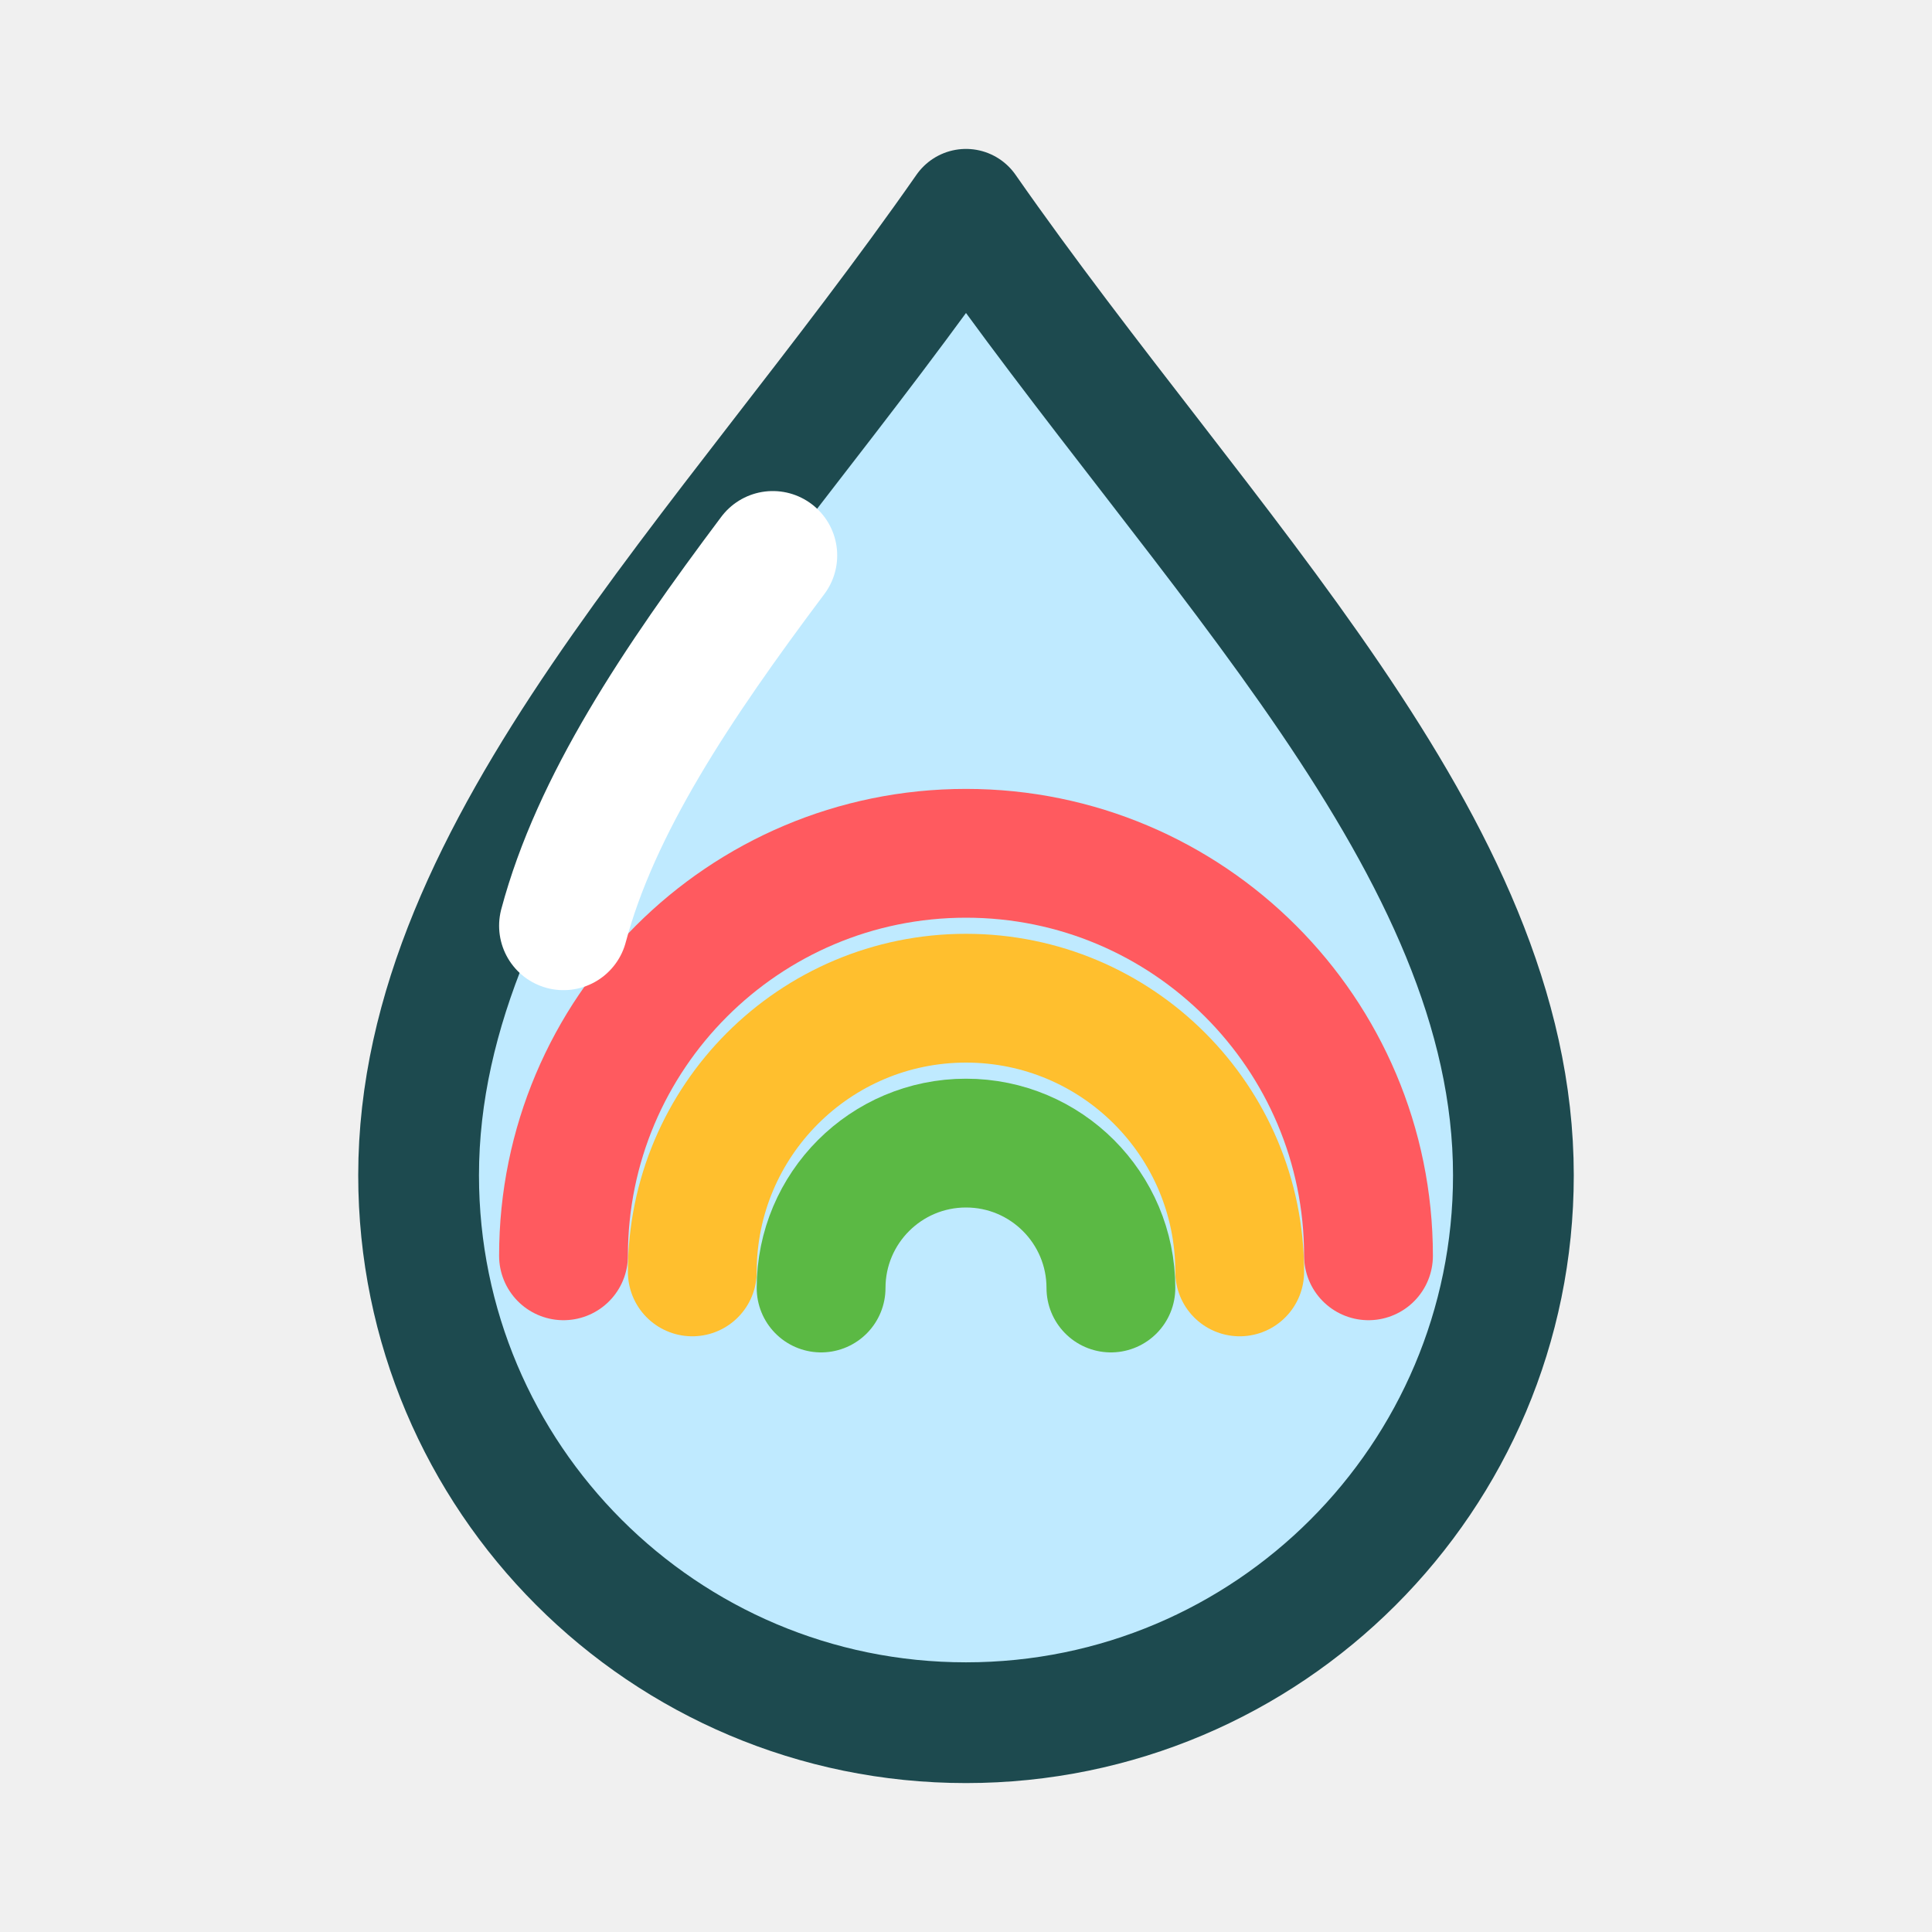
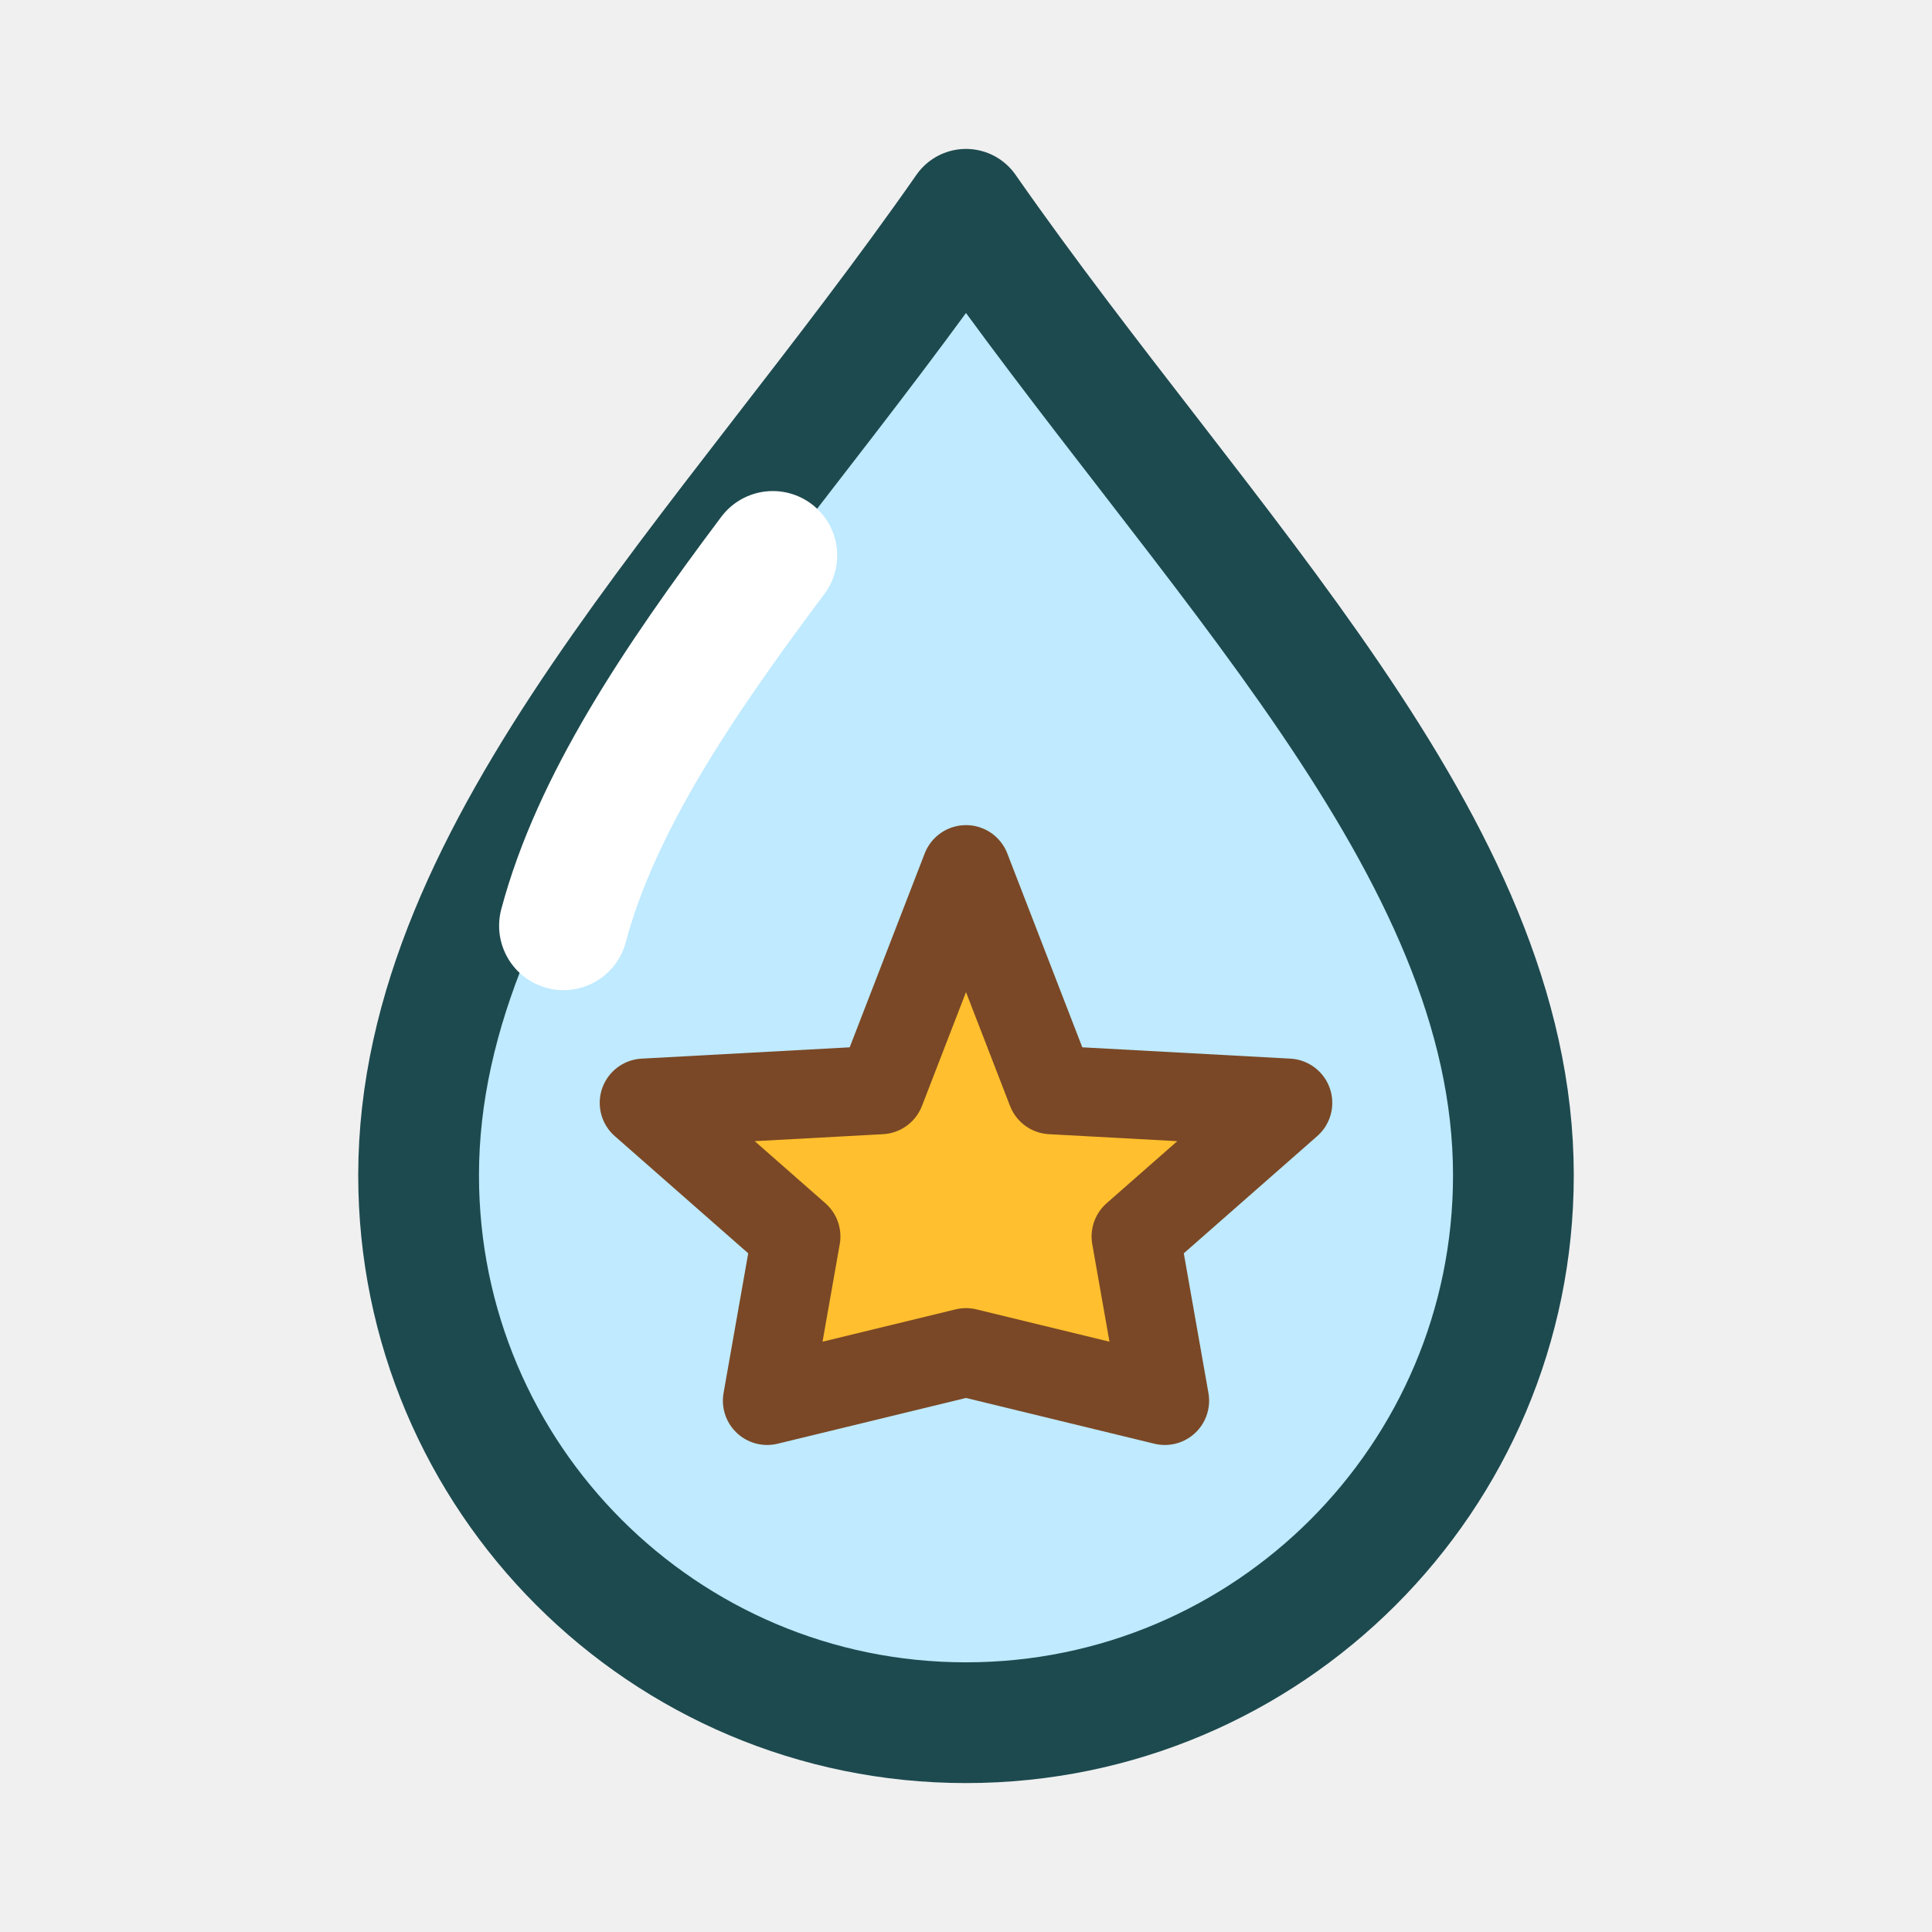
<svg xmlns="http://www.w3.org/2000/svg" viewBox="0 0 24 24" aria-hidden="true">
  <path d="M12 2.6c3 4.3 6.8 7.9 6.8 12a6.8 6.8 0 0 1-13.6 0c0-4.1 3.8-7.7 6.8-12z" fill="#bfeaff" stroke="#1d4a4f" stroke-width="1.5" stroke-linejoin="round" />
-   <path d="M7 15.6a5 5 0 0 1 10 0" fill="none" stroke="#ff5a5f" stroke-width="1.6" stroke-linecap="round" />
-   <path d="M8.6 15.8a3.4 3.4 0 0 1 6.8 0" fill="none" stroke="#ffbf2e" stroke-width="1.6" stroke-linecap="round" />
-   <path d="M10.2 16a1.8 1.8 0 0 1 3.6 0" fill="none" stroke="#5bb944" stroke-width="1.6" stroke-linecap="round" />
+   <path d="M12 10.8L13.06 13.54L16 13.7L14.11 15.36L14.47 17.4L12 16.8L9.53 17.4L9.89 15.36L8 13.7L10.94 13.54Z" fill="#ffbf2e" stroke="#7a4826" stroke-width="1.1" stroke-linejoin="round" />
  <path d="M9.6 6.9c-1.2 1.6-2.2 3.1-2.6 4.6" fill="none" stroke="#fff" stroke-width="1.6" stroke-linecap="round" />
</svg>
